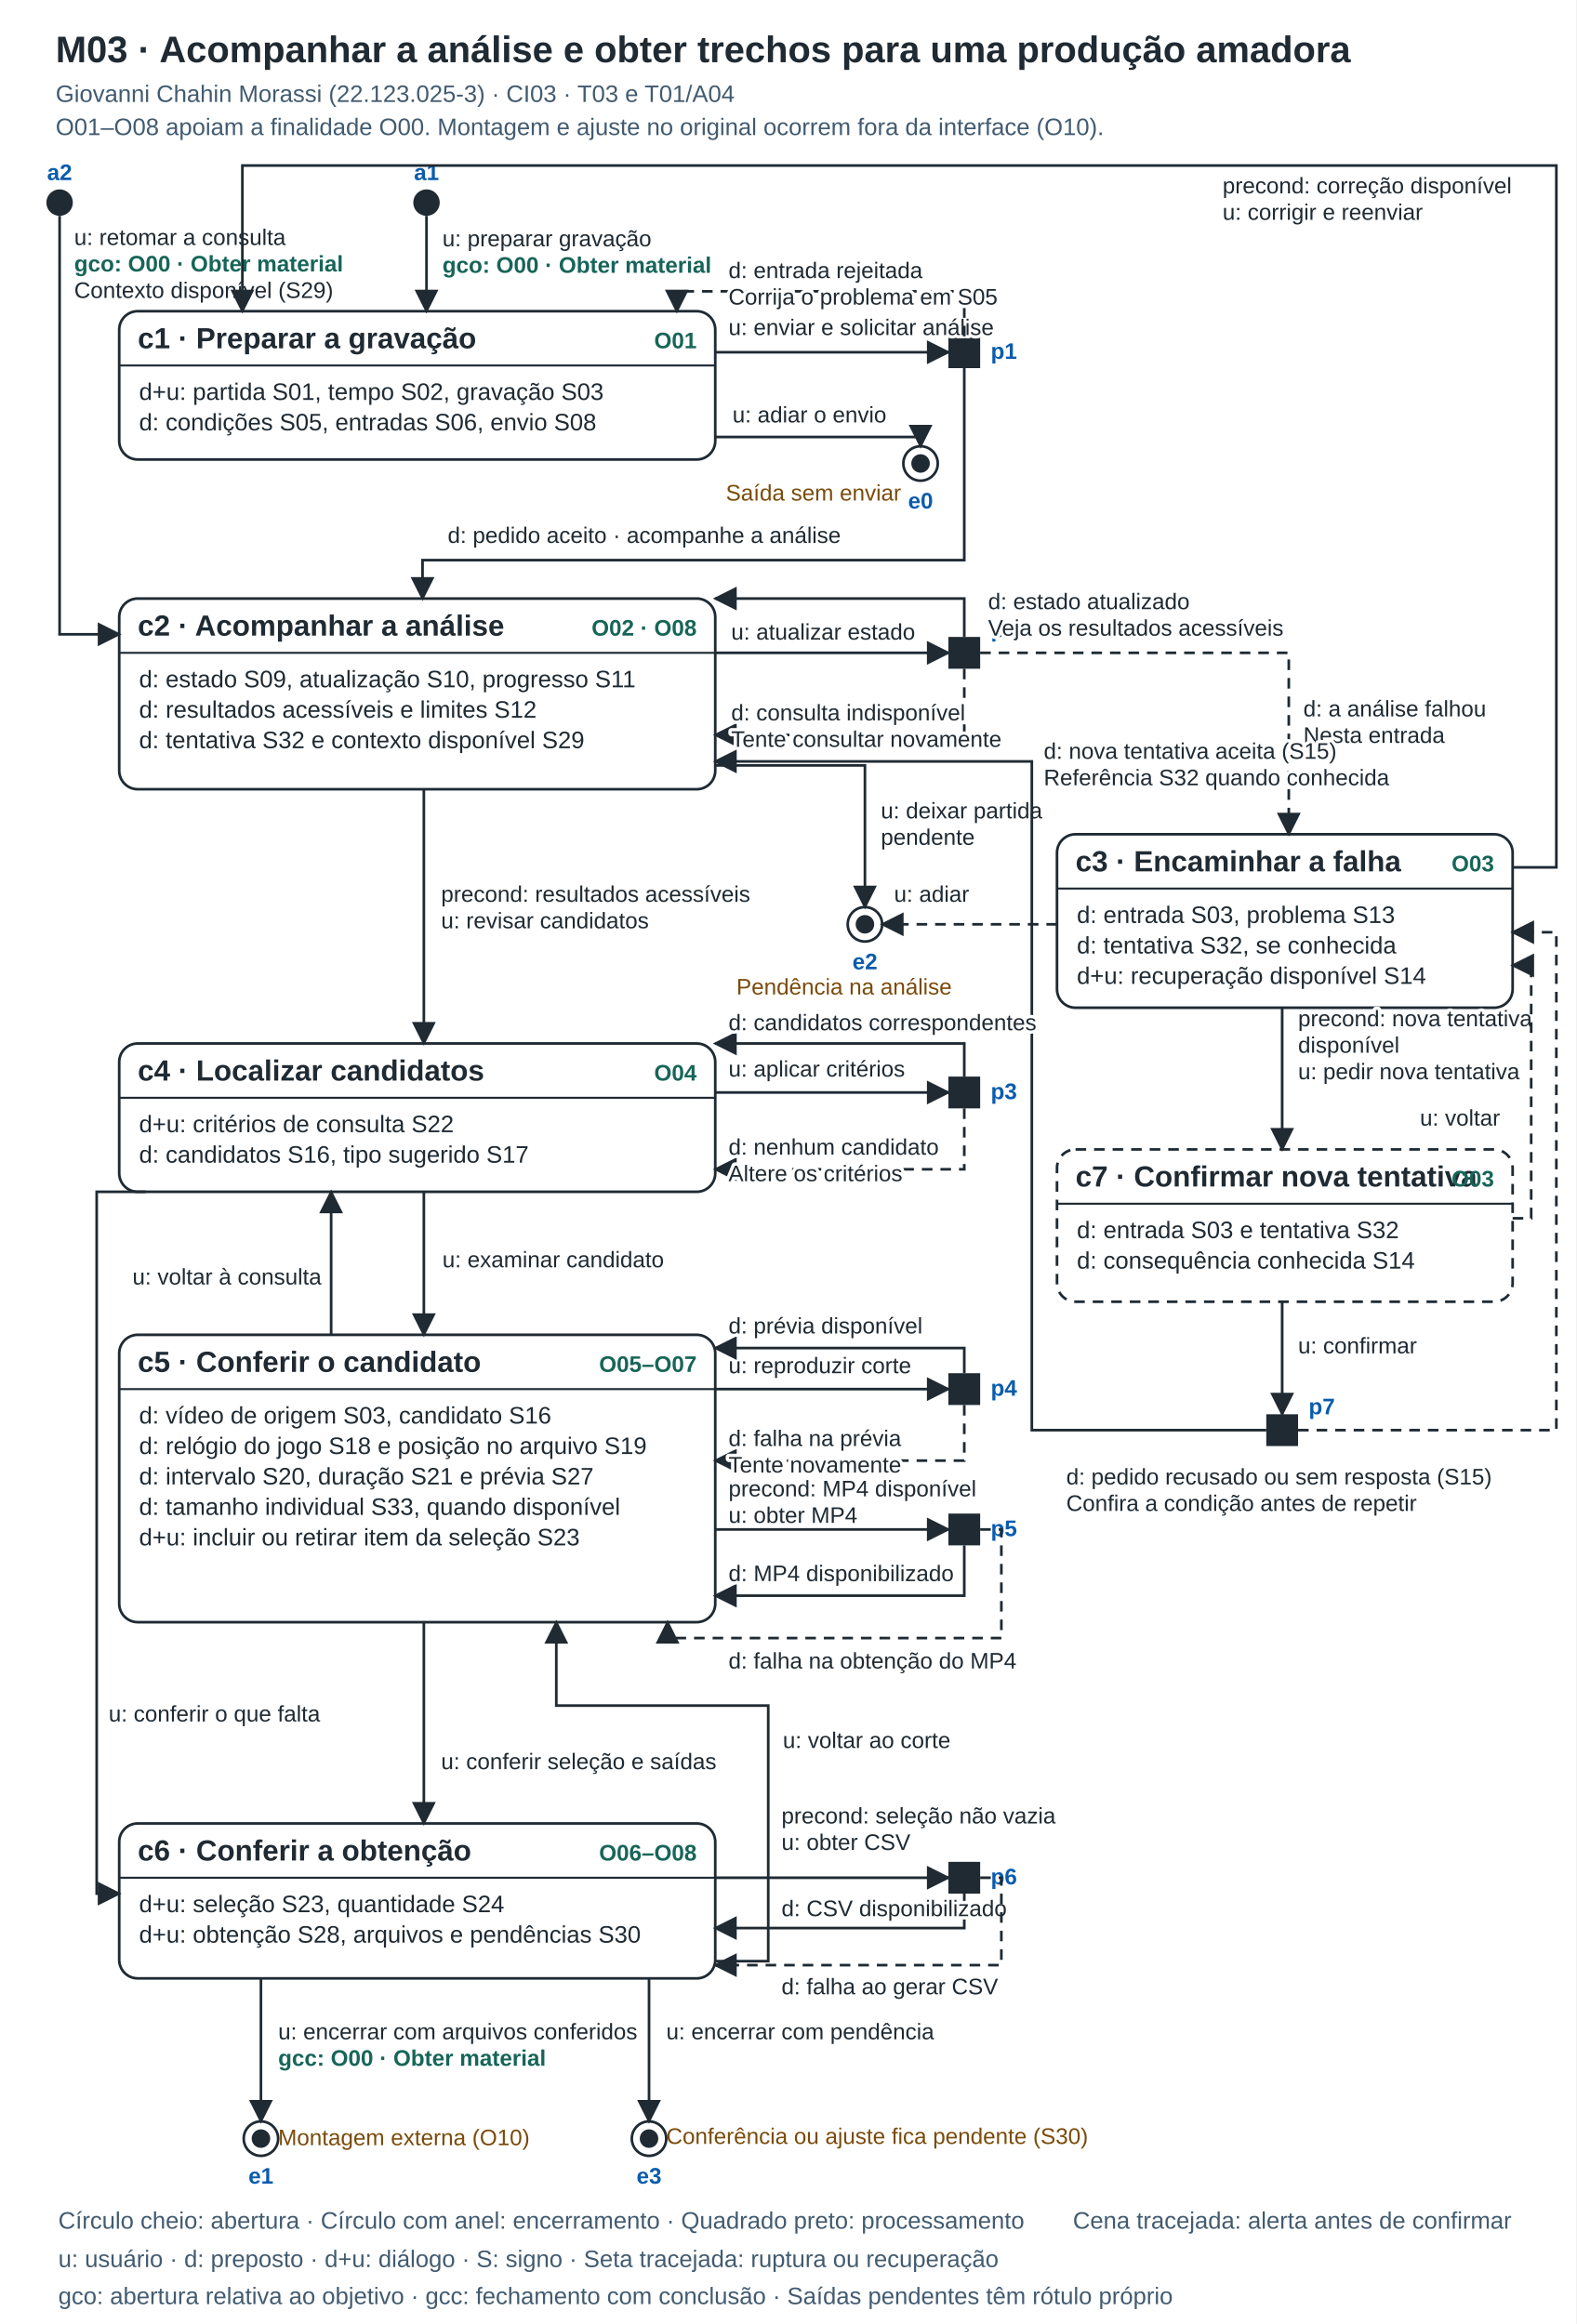
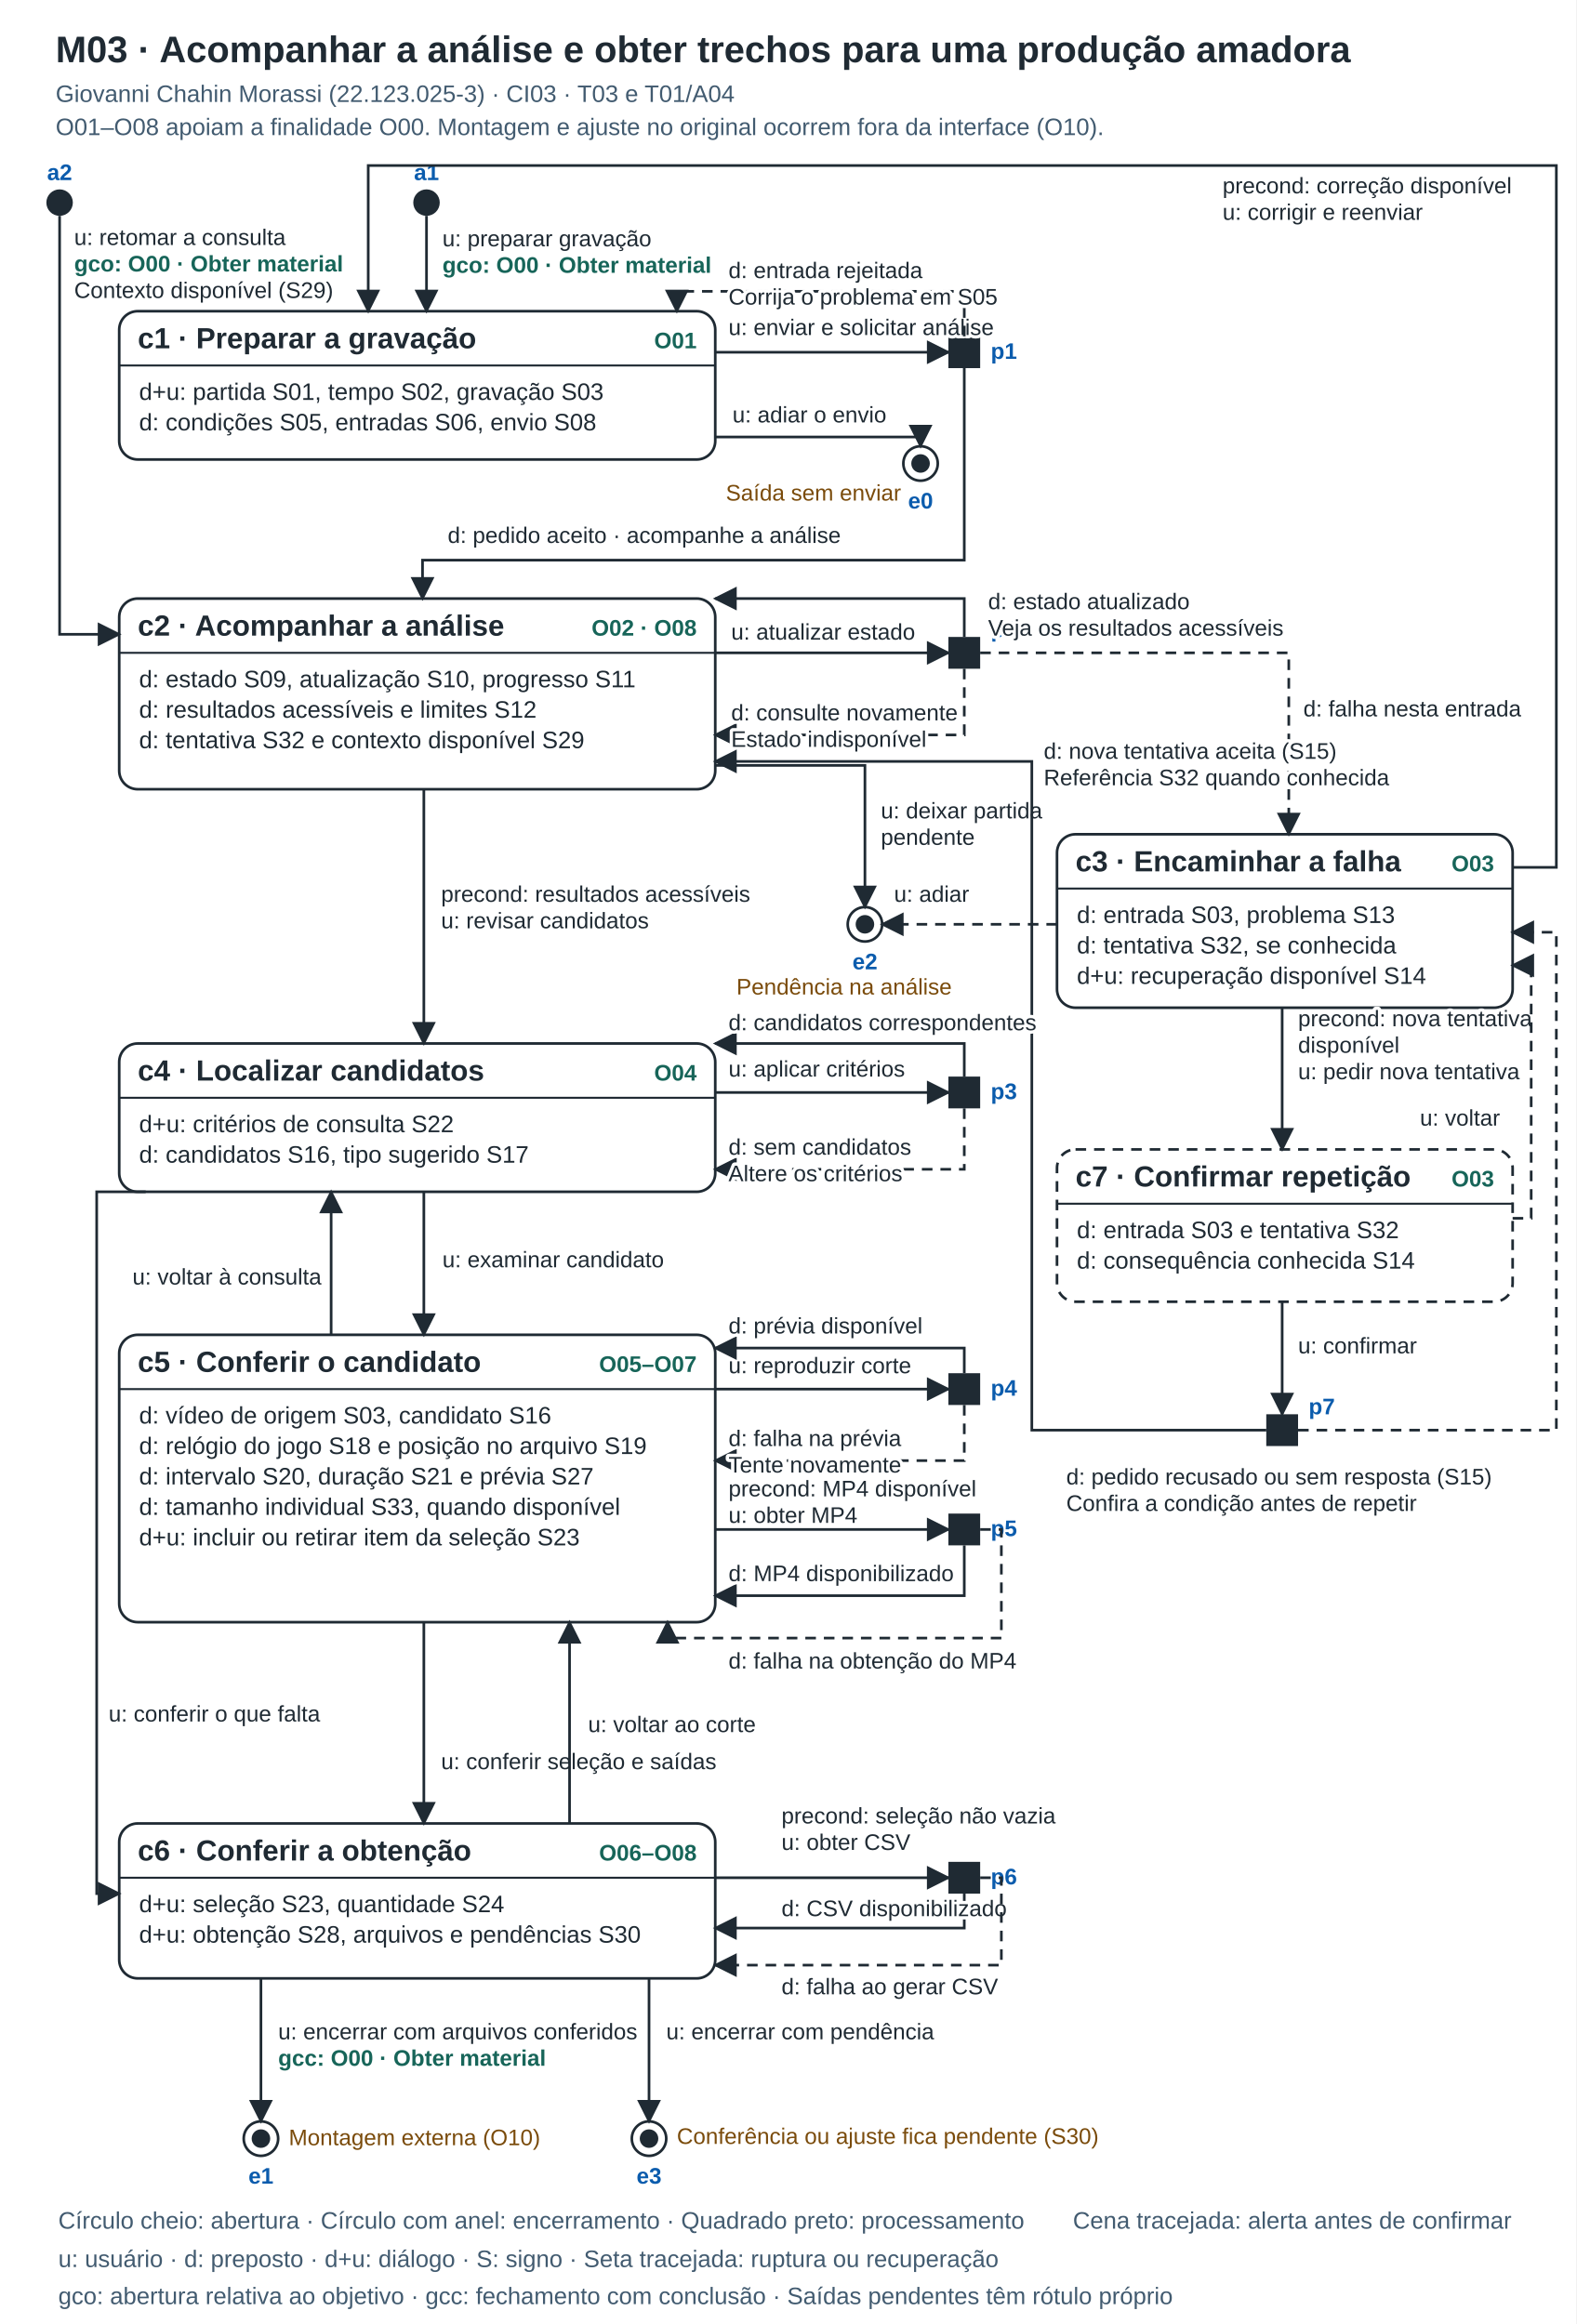
<svg xmlns="http://www.w3.org/2000/svg" width="1190" height="1755" viewBox="0 0 1190 1755" role="img" aria-labelledby="title desc">
  <defs>
    <style>
text{font-family:Arial,Helvetica,sans-serif;fill:#1f2a33}
.h1{font-size:28px;font-weight:700}.sub{font-size:18px;fill:#425b70}
.topic{font-size:22px;font-weight:700}.sid{fill:#0b5cad}.tag{font-size:17px;font-weight:700;fill:#176559}
.dialog{font-size:18px}.label{font-size:17px;paint-order:stroke;stroke:#fff;stroke-width:5px;stroke-linejoin:round}
.nid{font-size:17px;font-weight:700;fill:#0b5cad}.note{font-size:17px;fill:#7a4b0b}
.edge{fill:none;stroke:#1f2a33;stroke-width:2;marker-end:url(#arr)}.ruptura{stroke-dasharray:8 6}
</style>
    <marker id="arr" viewBox="0 0 10 10" refX="9" refY="5" markerWidth="9" markerHeight="9" orient="auto">
      <path d="M0 0L10 5L0 10Z" fill="#1f2a33" />
    </marker>
  </defs>
  <rect width="1190" height="1755" fill="#fff" />
  <text x="42" y="47" class="h1" text-anchor="start">M03 · Acompanhar a análise e obter trechos para uma produção amadora</text>
  <text x="42" y="77" class="sub" text-anchor="start">Giovanni Chahin Morassi (22.123.025-3) · CI03 · T03 e T01/A04</text>
  <text x="42" y="102" class="sub" text-anchor="start">O01–O08 apoiam a finalidade O00. Montagem e ajuste no original ocorrem fora da interface (O10).</text>
  <g id="a1" data-kind="open">
    <circle cx="322" cy="153" r="10" fill="#1f2a33" />
    <text x="322" y="136" class="nid" text-anchor="middle">a1</text>
  </g>
  <g id="a2" data-kind="open">
    <circle cx="45" cy="153" r="10" fill="#1f2a33" />
    <text x="45" y="136" class="nid" text-anchor="middle">a2</text>
  </g>
  <g id="e0" data-kind="close">
    <circle cx="695" cy="350" r="13" fill="#fff" stroke="#1f2a33" stroke-width="2" />
    <circle cx="695" cy="350" r="7" fill="#1f2a33" />
    <text x="695" y="384" class="nid" text-anchor="middle">e0</text>
  </g>
  <g id="e1" data-kind="close">
    <circle cx="197" cy="1615" r="13" fill="#fff" stroke="#1f2a33" stroke-width="2" />
    <circle cx="197" cy="1615" r="7" fill="#1f2a33" />
    <text x="197" y="1649" class="nid" text-anchor="middle">e1</text>
  </g>
  <g id="e2" data-kind="close">
    <circle cx="653" cy="698" r="13" fill="#fff" stroke="#1f2a33" stroke-width="2" />
    <circle cx="653" cy="698" r="7" fill="#1f2a33" />
    <text x="653" y="732" class="nid" text-anchor="middle">e2</text>
  </g>
  <g id="e3" data-kind="close">
    <circle cx="490" cy="1615" r="13" fill="#fff" stroke="#1f2a33" stroke-width="2" />
    <circle cx="490" cy="1615" r="7" fill="#1f2a33" />
    <text x="490" y="1649" class="nid" text-anchor="middle">e3</text>
  </g>
  <g id="c1" data-kind="scene">
    <rect x="90" y="235" width="450" height="112" rx="14" fill="#fff" stroke="#1f2a33" stroke-width="2" />
    <path d="M90 276h450" fill="none" stroke="#1f2a33" stroke-width="1.5" />
    <text x="104" y="263" class="topic" text-anchor="start">c1 · Preparar a gravação</text>
    <text x="526" y="263" class="tag" text-anchor="end">O01</text>
    <text x="105" y="302" class="dialog" text-anchor="start">d+u: partida S01, tempo S02, gravação S03</text>
    <text x="105" y="325" class="dialog" text-anchor="start">d: condições S05, entradas S06, envio S08</text>
  </g>
  <g id="c2" data-kind="scene">
    <rect x="90" y="452" width="450" height="144" rx="14" fill="#fff" stroke="#1f2a33" stroke-width="2" />
    <path d="M90 493h450" fill="none" stroke="#1f2a33" stroke-width="1.5" />
    <text x="104" y="480" class="topic" text-anchor="start">c2 · Acompanhar a análise</text>
    <text x="526" y="480" class="tag" text-anchor="end">O02 · O08</text>
    <text x="105" y="519" class="dialog" text-anchor="start">d: estado S09, atualização S10, progresso S11</text>
    <text x="105" y="542" class="dialog" text-anchor="start">d: resultados acessíveis e limites S12</text>
    <text x="105" y="565" class="dialog" text-anchor="start">d: tentativa S32 e contexto disponível S29</text>
  </g>
  <g id="c3" data-kind="scene">
    <rect x="798" y="630" width="344" height="131" rx="14" fill="#fff" stroke="#1f2a33" stroke-width="2" />
    <path d="M798 671h344" fill="none" stroke="#1f2a33" stroke-width="1.5" />
    <text x="812" y="658" class="topic" text-anchor="start">c3 · Encaminhar a falha</text>
    <text x="1128" y="658" class="tag" text-anchor="end">O03</text>
    <text x="813" y="697" class="dialog" text-anchor="start">d: entrada S03, problema S13</text>
    <text x="813" y="720" class="dialog" text-anchor="start">d: tentativa S32, se conhecida</text>
    <text x="813" y="743" class="dialog" text-anchor="start">d+u: recuperação disponível S14</text>
  </g>
  <g id="c4" data-kind="scene">
    <rect x="90" y="788" width="450" height="112" rx="14" fill="#fff" stroke="#1f2a33" stroke-width="2" />
    <path d="M90 829h450" fill="none" stroke="#1f2a33" stroke-width="1.5" />
    <text x="104" y="816" class="topic" text-anchor="start">c4 · Localizar candidatos</text>
    <text x="526" y="816" class="tag" text-anchor="end">O04</text>
    <text x="105" y="855" class="dialog" text-anchor="start">d+u: critérios de consulta S22</text>
    <text x="105" y="878" class="dialog" text-anchor="start">d: candidatos S16, tipo sugerido S17</text>
  </g>
  <g id="c5" data-kind="scene">
    <rect x="90" y="1008" width="450" height="217" rx="14" fill="#fff" stroke="#1f2a33" stroke-width="2" />
    <path d="M90 1049h450" fill="none" stroke="#1f2a33" stroke-width="1.5" />
    <text x="104" y="1036" class="topic" text-anchor="start">c5 · Conferir o candidato</text>
    <text x="526" y="1036" class="tag" text-anchor="end">O05–O07</text>
    <text x="105" y="1075" class="dialog" text-anchor="start">d: vídeo de origem S03, candidato S16</text>
    <text x="105" y="1098" class="dialog" text-anchor="start">d: relógio do jogo S18 e posição no arquivo S19</text>
    <text x="105" y="1121" class="dialog" text-anchor="start">d: intervalo S20, duração S21 e prévia S27</text>
    <text x="105" y="1144" class="dialog" text-anchor="start">d: tamanho individual S33, quando disponível</text>
    <text x="105" y="1167" class="dialog" text-anchor="start">d+u: incluir ou retirar item da seleção S23</text>
  </g>
  <g id="c6" data-kind="scene">
    <rect x="90" y="1377" width="450" height="117" rx="14" fill="#fff" stroke="#1f2a33" stroke-width="2" />
    <path d="M90 1418h450" fill="none" stroke="#1f2a33" stroke-width="1.5" />
    <text x="104" y="1405" class="topic" text-anchor="start">c6 · Conferir a obtenção</text>
    <text x="526" y="1405" class="tag" text-anchor="end">O06–O08</text>
    <text x="105" y="1444" class="dialog" text-anchor="start">d+u: seleção S23, quantidade S24</text>
    <text x="105" y="1467" class="dialog" text-anchor="start">d+u: obtenção S28, arquivos e pendências S30</text>
  </g>
  <g id="c7" data-kind="alert">
    <rect x="798" y="868" width="344" height="115" rx="14" fill="#fff" stroke="#1f2a33" stroke-width="2" stroke-dasharray="8 6" />
    <path d="M798 909h344" fill="none" stroke="#1f2a33" stroke-width="1.5" />
-     <text x="812" y="896" class="topic" text-anchor="start">c7 · Confirmar nova tentativa</text>
+     <text x="812" y="896" class="topic" text-anchor="start">c7 · Confirmar repetição</text>
    <text x="1128" y="896" class="tag" text-anchor="end">O03</text>
    <text x="813" y="935" class="dialog" text-anchor="start">d: entrada S03 e tentativa S32</text>
    <text x="813" y="958" class="dialog" text-anchor="start">d: consequência conhecida S14</text>
  </g>
  <g id="p1" data-kind="process">
    <rect x="716" y="254" width="24" height="24" fill="#1f2a33" />
    <text x="748" y="271" class="nid" text-anchor="start">p1</text>
  </g>
  <g id="p2" data-kind="process">
    <rect x="716" y="481" width="24" height="24" fill="#1f2a33" />
    <text x="748" y="481" class="nid" text-anchor="start">p2</text>
  </g>
  <g id="p3" data-kind="process">
    <rect x="716" y="813" width="24" height="24" fill="#1f2a33" />
    <text x="748" y="830" class="nid" text-anchor="start">p3</text>
  </g>
  <g id="p4" data-kind="process">
    <rect x="716" y="1037" width="24" height="24" fill="#1f2a33" />
    <text x="748" y="1054" class="nid" text-anchor="start">p4</text>
  </g>
  <g id="p5" data-kind="process">
    <rect x="716" y="1143" width="24" height="24" fill="#1f2a33" />
    <text x="748" y="1160" class="nid" text-anchor="start">p5</text>
  </g>
  <g id="p7" data-kind="process">
    <rect x="956" y="1068" width="24" height="24" fill="#1f2a33" />
    <text x="988" y="1068" class="nid" text-anchor="start">p7</text>
  </g>
  <g id="p6" data-kind="process">
    <rect x="716" y="1406" width="24" height="24" fill="#1f2a33" />
    <text x="748" y="1423" class="nid" text-anchor="start">p6</text>
  </g>
  <g id="f1" data-kind="edge" data-from="a1" data-to="c1" data-style="solid" data-label="u: preparar gravação | gco: O00 · Obter material" data-goal="O00">
    <polyline points="322,163 322,235" class="edge" />
    <text x="334" y="186" class="label" text-anchor="start">u: preparar gravação</text>
    <text x="334" y="206" class="tag" text-anchor="start">gco: O00 · Obter material</text>
  </g>
  <g id="f2" data-kind="edge" data-from="a2" data-to="c2" data-style="solid" data-label="u: retomar a consulta | gco: O00 · Obter material | Contexto disponível (S29)" data-goal="O00">
    <polyline points="45,163 45,479 90,479" class="edge" />
    <text x="56" y="185" class="label" text-anchor="start">u: retomar a consulta</text>
    <text x="56" y="205" class="tag" text-anchor="start">gco: O00 · Obter material</text>
    <text x="56" y="225" class="label" text-anchor="start">Contexto disponível (S29)</text>
  </g>
  <g id="f3" data-kind="edge" data-from="c1" data-to="p1" data-style="solid" data-label="u: enviar e solicitar análise">
    <polyline points="540,266 716,266" class="edge" />
    <text x="550" y="253" class="label" text-anchor="start">u: enviar e solicitar análise</text>
  </g>
  <g id="f4" data-kind="edge" data-from="p1" data-to="c1" data-style="dashed" data-label="d: entrada rejeitada | Corrija o problema em S05">
    <polyline points="728,254 728,220 511,220 511,235" class="edge ruptura" />
    <text x="550" y="210" class="label" text-anchor="start">d: entrada rejeitada</text>
    <text x="550" y="230" class="label" text-anchor="start">Corrija o problema em S05</text>
  </g>
  <g id="f5" data-kind="edge" data-from="p1" data-to="c2" data-style="solid" data-label="d: pedido aceito · acompanhe a análise">
    <polyline points="728,278 728,423 319,423 319,452" class="edge" />
    <text x="338" y="410" class="label" text-anchor="start">d: pedido aceito · acompanhe a análise</text>
  </g>
  <g id="f6" data-kind="edge" data-from="c1" data-to="e0" data-style="solid" data-label="u: adiar o envio">
    <polyline points="540,330 695,330 695,337" class="edge" />
    <text x="553" y="319" class="label" text-anchor="start">u: adiar o envio</text>
  </g>
  <g id="f7" data-kind="edge" data-from="c2" data-to="p2" data-style="solid" data-label="u: atualizar estado">
    <polyline points="540,493 716,493" class="edge" />
    <text x="552" y="483" class="label" text-anchor="start">u: atualizar estado</text>
  </g>
  <g id="f8" data-kind="edge" data-from="p2" data-to="c2" data-style="solid" data-label="d: estado atualizado | Veja os resultados acessíveis">
    <polyline points="728,481 728,452 540,452" class="edge" />
    <text x="746" y="460" class="label" text-anchor="start">d: estado atualizado</text>
    <text x="746" y="480" class="label" text-anchor="start">Veja os resultados acessíveis</text>
  </g>
-   <g id="f9" data-kind="edge" data-from="p2" data-to="c2" data-style="dashed" data-label="d: consulta indisponível | Tente consultar novamente">
+   <g id="f9" data-kind="edge" data-from="p2" data-to="c2" data-style="dashed" data-label="d: consulte novamente | Estado indisponível">
    <polyline points="728,505 728,555 540,555" class="edge ruptura" />
-     <text x="552" y="544" class="label" text-anchor="start">d: consulta indisponível</text>
-     <text x="552" y="564" class="label" text-anchor="start">Tente consultar novamente</text>
-   </g>
-   <g id="f10" data-kind="edge" data-from="p2" data-to="c3" data-style="dashed" data-label="d: a análise falhou | Nesta entrada">
+     <text x="552" y="544" class="label" text-anchor="start">d: consulte novamente</text>
+     <text x="552" y="564" class="label" text-anchor="start">Estado indisponível</text>
+   </g>
+   <g id="f10" data-kind="edge" data-from="p2" data-to="c3" data-style="dashed" data-label="d: falha nesta entrada">
    <polyline points="740,493 973,493 973,630" class="edge ruptura" />
-     <text x="984" y="541" class="label" text-anchor="start">d: a análise falhou</text>
-     <text x="984" y="561" class="label" text-anchor="start">Nesta entrada</text>
+     <text x="984" y="541" class="label" text-anchor="start">d: falha nesta entrada</text>
  </g>
  <g id="f11" data-kind="edge" data-from="c2" data-to="c4" data-style="solid" data-label="precond: resultados acessíveis | u: revisar candidatos">
    <polyline points="320,596 320,788" class="edge" />
    <text x="333" y="681" class="label" text-anchor="start">precond: resultados acessíveis</text>
    <text x="333" y="701" class="label" text-anchor="start">u: revisar candidatos</text>
  </g>
  <g id="f12" data-kind="edge" data-from="c3" data-to="c1" data-style="solid" data-label="precond: correção disponível | u: corrigir e reenviar">
-     <polyline points="1142,655 1175,655 1175,125 183,125 183,235" class="edge" />
+     <polyline points="1142,655 1175,655 1175,125 278,125 278,235" class="edge" />
    <text x="923" y="146" class="label" text-anchor="start">precond: correção disponível</text>
    <text x="923" y="166" class="label" text-anchor="start">u: corrigir e reenviar</text>
  </g>
  <g id="f13" data-kind="edge" data-from="c3" data-to="e2" data-style="dashed" data-label="u: adiar">
    <polyline points="798,698 666,698" class="edge ruptura" />
    <text x="675" y="681" class="label" text-anchor="start">u: adiar</text>
  </g>
  <g id="f14" data-kind="edge" data-from="c2" data-to="e2" data-style="solid" data-label="u: deixar partida | pendente">
    <polyline points="540,578 653,578 653,685" class="edge" />
    <text x="665" y="618" class="label" text-anchor="start">u: deixar partida</text>
    <text x="665" y="638" class="label" text-anchor="start">pendente</text>
  </g>
  <g id="f15" data-kind="edge" data-from="c3" data-to="c7" data-style="solid" data-label="precond: nova tentativa | disponível | u: pedir nova tentativa">
    <polyline points="968,761 968,868" class="edge" />
    <text x="980" y="775" class="label" text-anchor="start">precond: nova tentativa</text>
    <text x="980" y="795" class="label" text-anchor="start">disponível</text>
    <text x="980" y="815" class="label" text-anchor="start">u: pedir nova tentativa</text>
  </g>
  <g id="f16" data-kind="edge" data-from="c7" data-to="p7" data-style="solid" data-label="u: confirmar">
    <polyline points="968,983 968,1068" class="edge" />
    <text x="980" y="1022" class="label" text-anchor="start">u: confirmar</text>
  </g>
  <g id="f17" data-kind="edge" data-from="c7" data-to="c3" data-style="dashed" data-label="u: voltar">
    <polyline points="1142,920 1156,920 1156,729 1142,729" class="edge ruptura" />
    <text x="1072" y="850" class="label" text-anchor="start">u: voltar</text>
  </g>
  <g id="f18" data-kind="edge" data-from="p7" data-to="c2" data-style="solid" data-label="d: nova tentativa aceita (S15) | Referência S32 quando conhecida">
    <polyline points="956,1080 779,1080 779,575 540,575" class="edge" />
    <text x="788" y="573" class="label" text-anchor="start">d: nova tentativa aceita (S15)</text>
    <text x="788" y="593" class="label" text-anchor="start">Referência S32 quando conhecida</text>
  </g>
  <g id="f19" data-kind="edge" data-from="p7" data-to="c3" data-style="dashed" data-label="d: pedido recusado ou sem resposta (S15) | Confira a condição antes de repetir">
    <polyline points="980,1080 1175,1080 1175,704 1142,704" class="edge ruptura" />
    <text x="805" y="1121" class="label" text-anchor="start">d: pedido recusado ou sem resposta (S15)</text>
    <text x="805" y="1141" class="label" text-anchor="start">Confira a condição antes de repetir</text>
  </g>
  <g id="f20" data-kind="edge" data-from="c4" data-to="p3" data-style="solid" data-label="u: aplicar critérios">
    <polyline points="540,825 716,825" class="edge" />
    <text x="550" y="813" class="label" text-anchor="start">u: aplicar critérios</text>
  </g>
  <g id="f21" data-kind="edge" data-from="p3" data-to="c4" data-style="solid" data-label="d: candidatos correspondentes">
    <polyline points="728,813 728,788 540,788" class="edge" />
    <text x="550" y="778" class="label" text-anchor="start">d: candidatos correspondentes</text>
  </g>
-   <g id="f22" data-kind="edge" data-from="p3" data-to="c4" data-style="dashed" data-label="d: nenhum candidato | Altere os critérios">
+   <g id="f22" data-kind="edge" data-from="p3" data-to="c4" data-style="dashed" data-label="d: sem candidatos | Altere os critérios">
    <polyline points="728,837 728,883 540,883" class="edge ruptura" />
-     <text x="550" y="872" class="label" text-anchor="start">d: nenhum candidato</text>
+     <text x="550" y="872" class="label" text-anchor="start">d: sem candidatos</text>
    <text x="550" y="892" class="label" text-anchor="start">Altere os critérios</text>
  </g>
  <g id="f23" data-kind="edge" data-from="c4" data-to="c5" data-style="solid" data-label="u: examinar candidato">
    <polyline points="320,900 320,1008" class="edge" />
    <text x="334" y="957" class="label" text-anchor="start">u: examinar candidato</text>
  </g>
  <g id="f24" data-kind="edge" data-from="c5" data-to="c4" data-style="solid" data-label="u: voltar à consulta">
    <polyline points="250,1008 250,900" class="edge" />
    <text x="100" y="970" class="label" text-anchor="start">u: voltar à consulta</text>
  </g>
  <g id="f25" data-kind="edge" data-from="c5" data-to="p4" data-style="solid" data-label="u: reproduzir corte">
    <polyline points="540,1049 716,1049" class="edge" />
    <text x="550" y="1037" class="label" text-anchor="start">u: reproduzir corte</text>
  </g>
  <g id="f26" data-kind="edge" data-from="p4" data-to="c5" data-style="solid" data-label="d: prévia disponível">
    <polyline points="728,1037 728,1018 540,1018" class="edge" />
    <text x="550" y="1007" class="label" text-anchor="start">d: prévia disponível</text>
  </g>
  <g id="f27" data-kind="edge" data-from="p4" data-to="c5" data-style="dashed" data-label="d: falha na prévia | Tente novamente">
    <polyline points="728,1061 728,1103 540,1103" class="edge ruptura" />
    <text x="550" y="1092" class="label" text-anchor="start">d: falha na prévia</text>
    <text x="550" y="1112" class="label" text-anchor="start">Tente novamente</text>
  </g>
  <g id="f28" data-kind="edge" data-from="c5" data-to="p5" data-style="solid" data-label="precond: MP4 disponível | u: obter MP4">
    <polyline points="540,1155 716,1155" class="edge" />
    <text x="550" y="1130" class="label" text-anchor="start">precond: MP4 disponível</text>
    <text x="550" y="1150" class="label" text-anchor="start">u: obter MP4</text>
  </g>
  <g id="f29" data-kind="edge" data-from="p5" data-to="c5" data-style="solid" data-label="d: MP4 disponibilizado">
    <polyline points="728,1167 728,1205 540,1205" class="edge" />
    <text x="550" y="1194" class="label" text-anchor="start">d: MP4 disponibilizado</text>
  </g>
  <g id="f30" data-kind="edge" data-from="p5" data-to="c5" data-style="dashed" data-label="d: falha na obtenção do MP4">
    <polyline points="740,1155 756,1155 756,1237 504,1237 504,1225" class="edge ruptura" />
    <text x="550" y="1260" class="label" text-anchor="start">d: falha na obtenção do MP4</text>
  </g>
  <g id="f31" data-kind="edge" data-from="c5" data-to="c6" data-style="solid" data-label="u: conferir seleção e saídas">
    <polyline points="320,1225 320,1377" class="edge" />
    <text x="333" y="1336" class="label" text-anchor="start">u: conferir seleção e saídas</text>
  </g>
  <g id="f32" data-kind="edge" data-from="c4" data-to="c6" data-style="solid" data-label="u: conferir o que falta">
    <polyline points="110,900 73,900 73,1430 90,1430" class="edge" />
    <text x="82" y="1300" class="label" text-anchor="start">u: conferir o que falta</text>
  </g>
  <g id="f33" data-kind="edge" data-from="c6" data-to="c5" data-style="solid" data-label="u: voltar ao corte">
-     <polyline points="540,1481 580,1481 580,1288 420,1288 420,1225" class="edge" />
-     <text x="591" y="1320" class="label" text-anchor="start">u: voltar ao corte</text>
+     <polyline points="430,1377 430,1225" class="edge" />
+     <text x="444" y="1308" class="label" text-anchor="start">u: voltar ao corte</text>
  </g>
  <g id="f34" data-kind="edge" data-from="c6" data-to="p6" data-style="solid" data-label="precond: seleção não vazia | u: obter CSV">
    <polyline points="540,1418 716,1418" class="edge" />
    <text x="590" y="1377" class="label" text-anchor="start">precond: seleção não vazia</text>
    <text x="590" y="1397" class="label" text-anchor="start">u: obter CSV</text>
  </g>
  <g id="f35" data-kind="edge" data-from="p6" data-to="c6" data-style="solid" data-label="d: CSV disponibilizado">
    <polyline points="728,1430 728,1456 540,1456" class="edge" />
    <text x="590" y="1447" class="label" text-anchor="start">d: CSV disponibilizado</text>
  </g>
  <g id="f36" data-kind="edge" data-from="p6" data-to="c6" data-style="dashed" data-label="d: falha ao gerar CSV">
    <polyline points="740,1418 756,1418 756,1484 540,1484" class="edge ruptura" />
    <text x="590" y="1506" class="label" text-anchor="start">d: falha ao gerar CSV</text>
  </g>
  <g id="f37" data-kind="edge" data-from="c6" data-to="e1" data-style="solid" data-label="u: encerrar com arquivos conferidos | gcc: O00 · Obter material" data-goal="O00">
    <polyline points="197,1494 197,1602" class="edge" />
    <text x="210" y="1540" class="label" text-anchor="start">u: encerrar com arquivos conferidos</text>
    <text x="210" y="1560" class="tag" text-anchor="start">gcc: O00 · Obter material</text>
  </g>
  <g id="f38" data-kind="edge" data-from="c6" data-to="e3" data-style="solid" data-label="u: encerrar com pendência">
    <polyline points="490,1494 490,1602" class="edge" />
    <text x="503" y="1540" class="label" text-anchor="start">u: encerrar com pendência</text>
  </g>
  <text x="548" y="378" class="note" text-anchor="start">Saída sem enviar</text>
  <text x="556" y="751" class="note" text-anchor="start">Pendência na análise</text>
-   <text x="210" y="1620" class="note" text-anchor="start">Montagem externa (O10)</text>
-   <text x="503" y="1619" class="note" text-anchor="start">Conferência ou ajuste fica pendente (S30)</text>
+   <text x="218" y="1620" class="note" text-anchor="start">Montagem externa (O10)</text>
+   <text x="511" y="1619" class="note" text-anchor="start">Conferência ou ajuste fica pendente (S30)</text>
  <text x="44" y="1683" class="sub" text-anchor="start">Círculo cheio: abertura · Círculo com anel: encerramento · Quadrado preto: processamento</text>
  <text x="44" y="1712" class="sub" text-anchor="start">u: usuário · d: preposto · d+u: diálogo · S: signo · Seta tracejada: ruptura ou recuperação</text>
  <text x="810" y="1683" class="sub" text-anchor="start">Cena tracejada: alerta antes de confirmar</text>
  <text x="44" y="1740" class="sub" text-anchor="start">gco: abertura relativa ao objetivo · gcc: fechamento com conclusão · Saídas pendentes têm rótulo próprio</text>
</svg>
